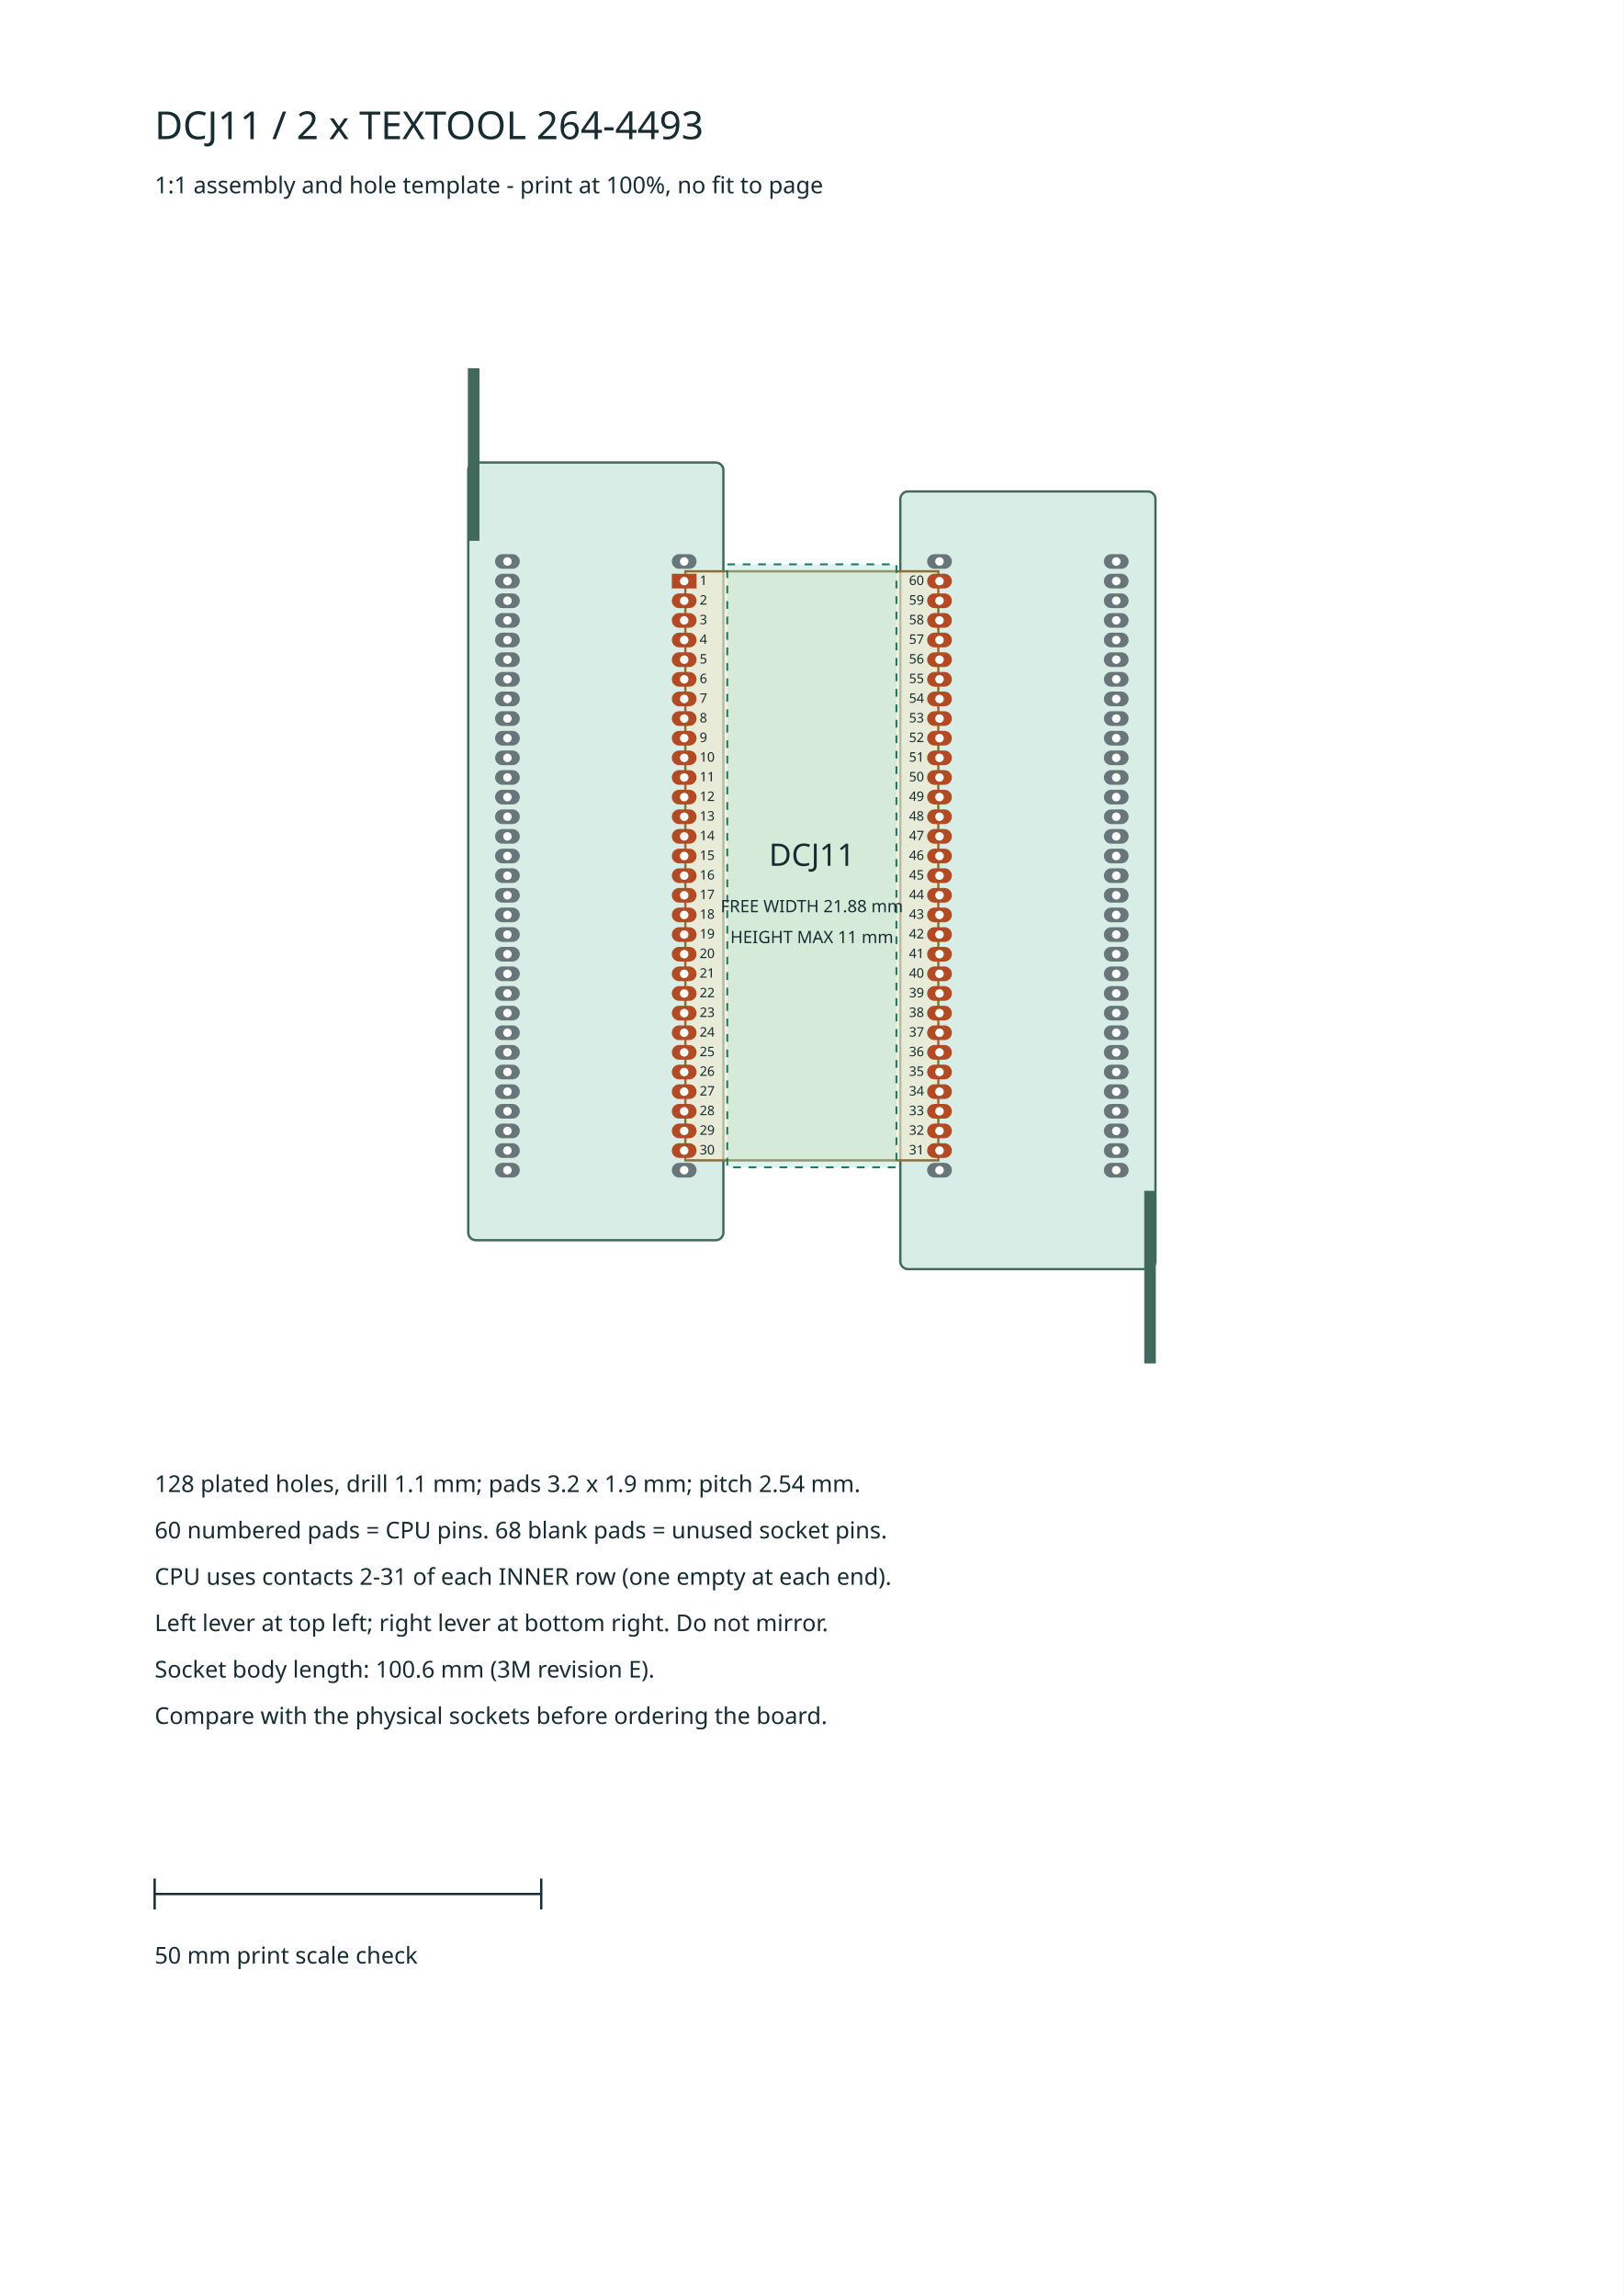
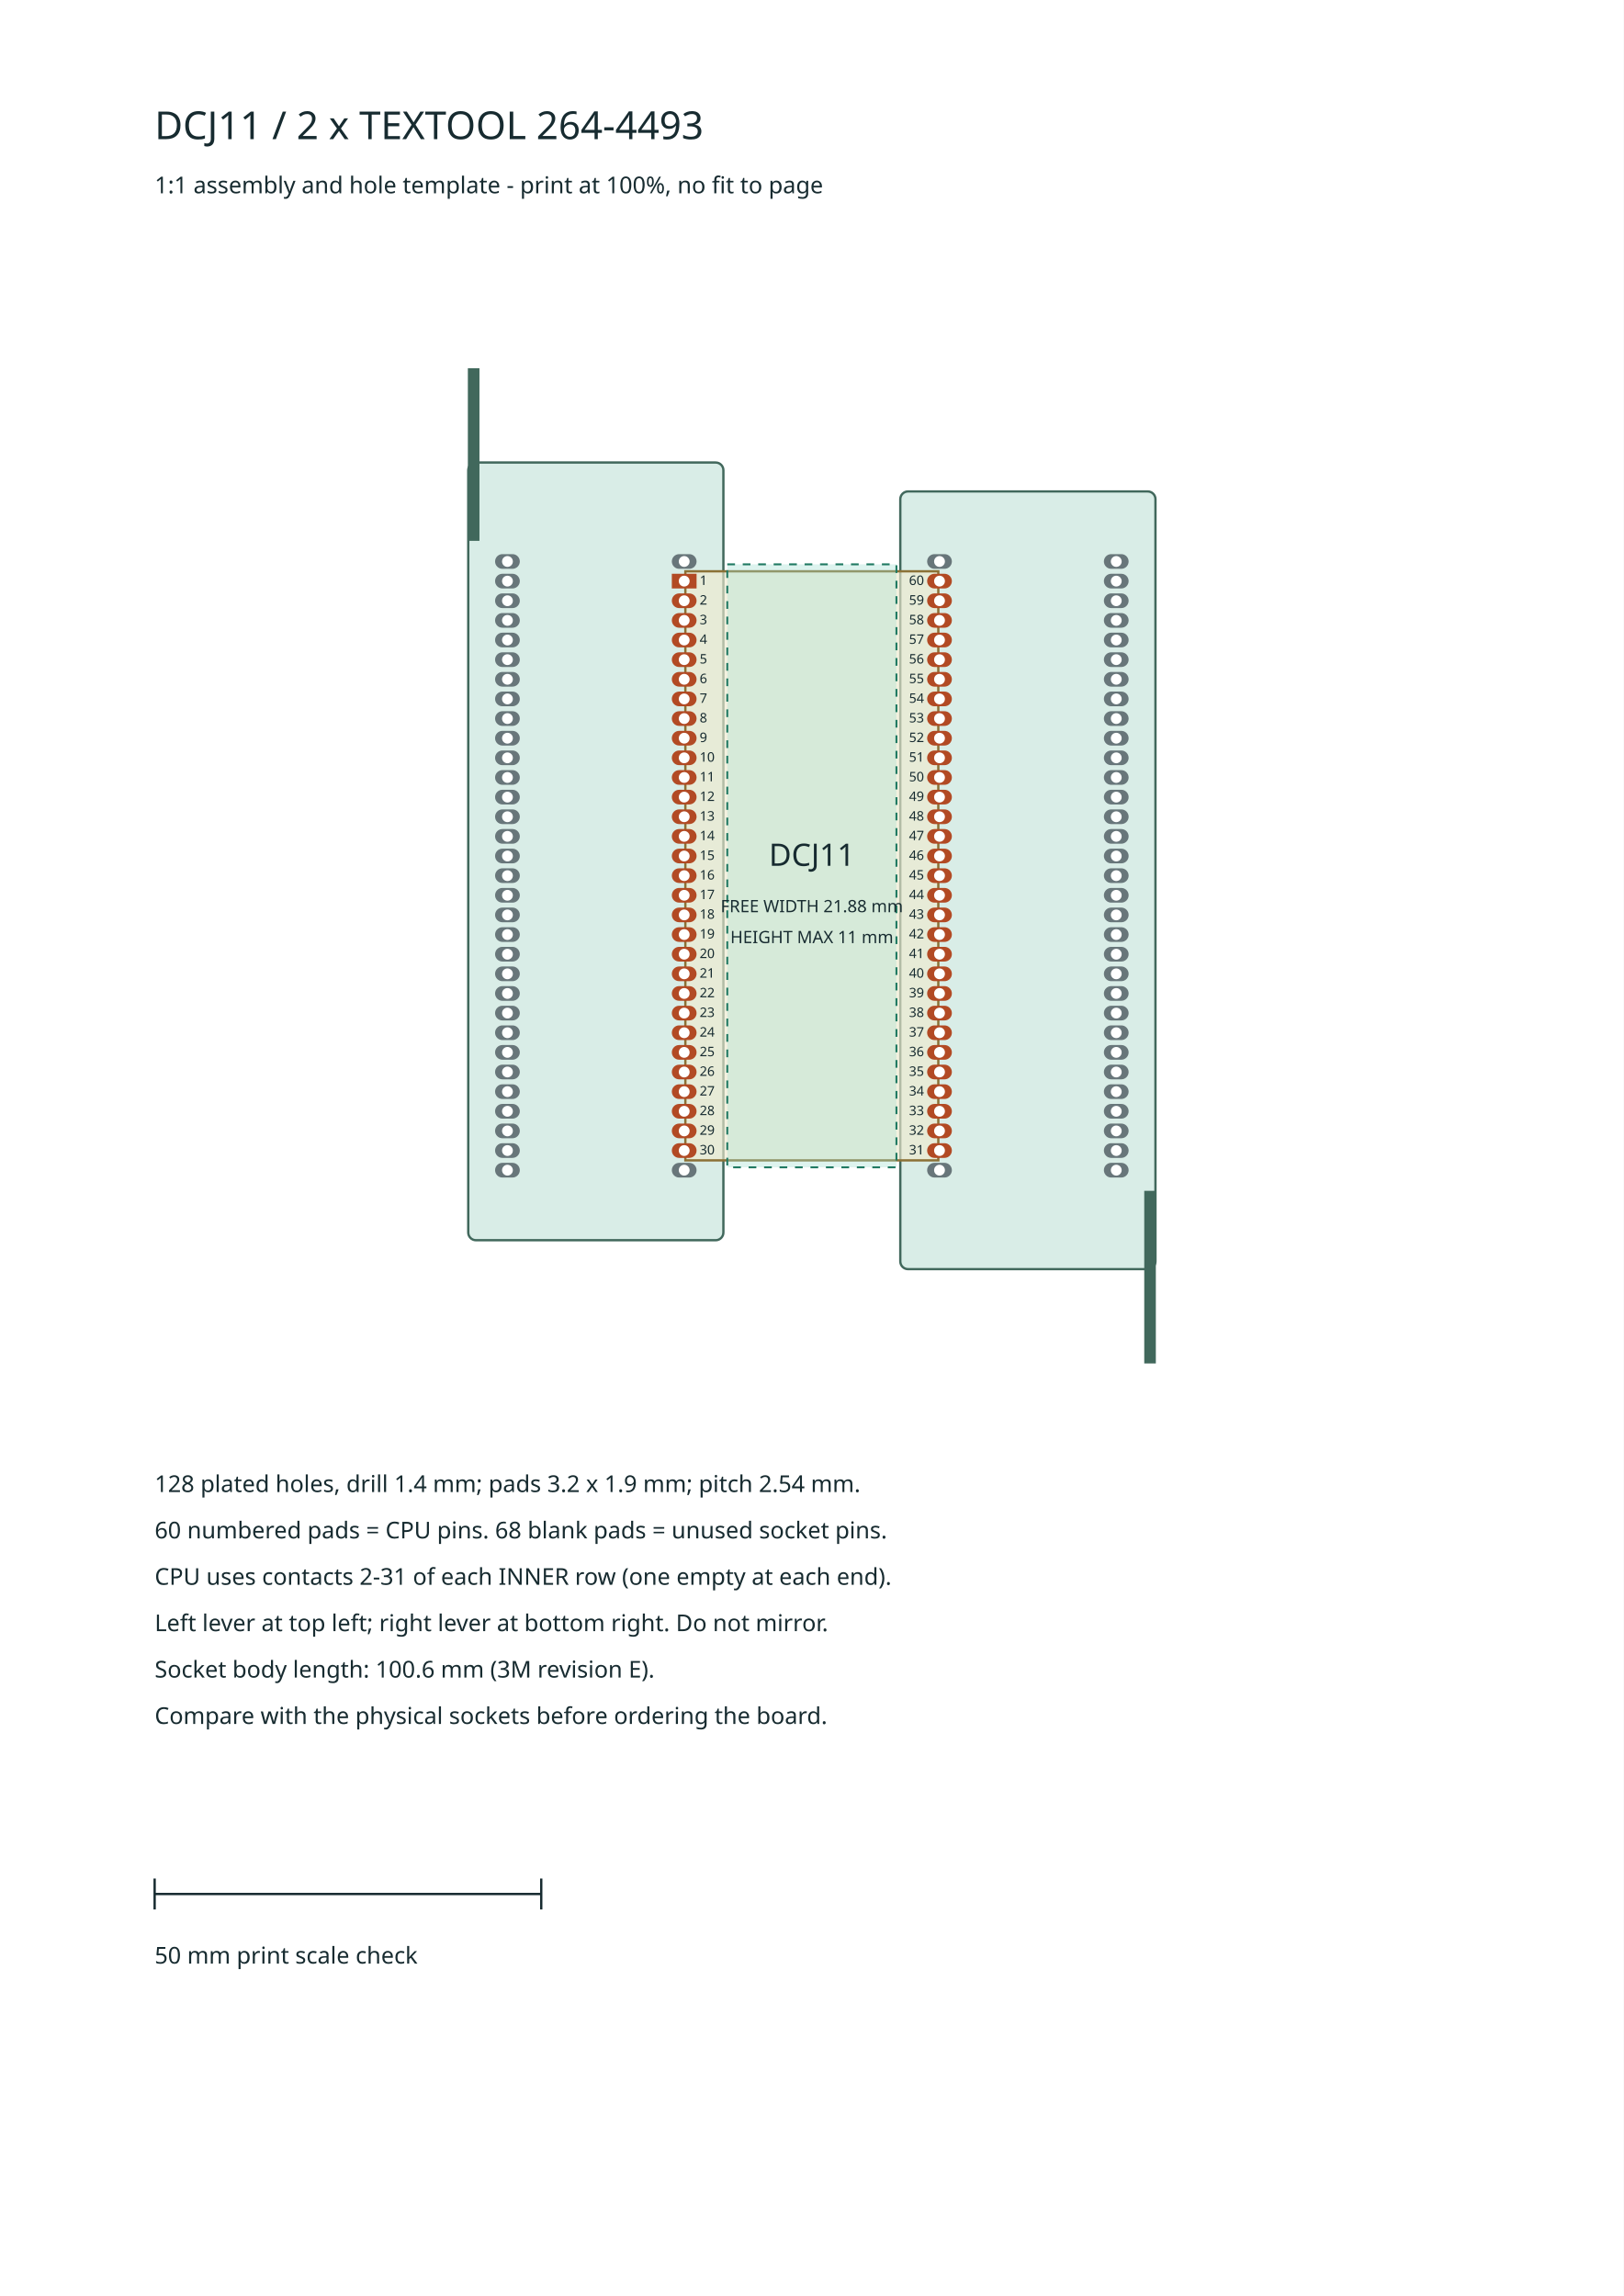
<svg xmlns="http://www.w3.org/2000/svg" width="210mm" height="297mm" viewBox="0 0 210 297">
  <rect width="210" height="297" fill="white" />
  <g font-family="sans-serif" fill="#172b30">
    <text x="20" y="18" font-size="5">DCJ11 / 2 x TEXTOOL 264-4493</text>
    <text x="20" y="25" font-size="3">1:1 assembly and hole template - print at 100%, no fit to page</text>
    <g transform="translate(105 112)">
      <rect x="-44.44" y="-52.17" width="33" height="100.6" rx="1" fill="#d9ede7" stroke="#41685c" stroke-width=".3" />
      <path d="M -43.74 -42.04 V -64.37" stroke="#41685c" stroke-width="1.5" />
      <rect x="11.44" y="-48.43" width="33" height="100.6" rx="1" fill="#d9ede7" stroke="#41685c" stroke-width=".3" />
      <path d="M 43.74 42.04 V 64.37" stroke="#41685c" stroke-width="1.5" />
      <rect x="-16.358" y="-38.1" width="32.715" height="76.2" fill="#eee9ce" fill-opacity=".65" stroke="#8b7136" stroke-width=".3" />
      <rect x="-10.94" y="-39" width="21.88" height="78" fill="#9fdccd" fill-opacity=".35" stroke="#207962" stroke-width=".25" stroke-dasharray="1,1" />
      <rect x="-40.97" y="-40.32" width="3.2" height="1.9" rx="0.95" fill="#68767a" />
-       <circle cx="-39.37" cy="-39.37" r="0.55" fill="white" />
+       <circle cx="-39.37" cy="-39.37" r="0.7" fill="white" />
      <rect x="-40.97" y="-37.78" width="3.2" height="1.9" rx="0.95" fill="#68767a" />
-       <circle cx="-39.37" cy="-36.83" r="0.55" fill="white" />
+       <circle cx="-39.37" cy="-36.83" r="0.7" fill="white" />
      <rect x="-40.97" y="-35.24" width="3.2" height="1.9" rx="0.95" fill="#68767a" />
-       <circle cx="-39.37" cy="-34.29" r="0.55" fill="white" />
+       <circle cx="-39.37" cy="-34.29" r="0.7" fill="white" />
      <rect x="-40.97" y="-32.7" width="3.2" height="1.9" rx="0.95" fill="#68767a" />
-       <circle cx="-39.37" cy="-31.75" r="0.55" fill="white" />
+       <circle cx="-39.37" cy="-31.75" r="0.7" fill="white" />
      <rect x="-40.97" y="-30.16" width="3.2" height="1.9" rx="0.95" fill="#68767a" />
-       <circle cx="-39.37" cy="-29.21" r="0.55" fill="white" />
+       <circle cx="-39.37" cy="-29.21" r="0.7" fill="white" />
      <rect x="-40.97" y="-27.62" width="3.2" height="1.9" rx="0.95" fill="#68767a" />
-       <circle cx="-39.37" cy="-26.67" r="0.55" fill="white" />
+       <circle cx="-39.37" cy="-26.67" r="0.7" fill="white" />
      <rect x="-40.97" y="-25.08" width="3.2" height="1.9" rx="0.95" fill="#68767a" />
-       <circle cx="-39.37" cy="-24.13" r="0.55" fill="white" />
+       <circle cx="-39.37" cy="-24.13" r="0.7" fill="white" />
      <rect x="-40.97" y="-22.54" width="3.2" height="1.9" rx="0.95" fill="#68767a" />
-       <circle cx="-39.37" cy="-21.59" r="0.55" fill="white" />
+       <circle cx="-39.37" cy="-21.59" r="0.7" fill="white" />
      <rect x="-40.97" y="-20" width="3.2" height="1.9" rx="0.95" fill="#68767a" />
-       <circle cx="-39.37" cy="-19.05" r="0.55" fill="white" />
+       <circle cx="-39.37" cy="-19.05" r="0.7" fill="white" />
      <rect x="-40.97" y="-17.46" width="3.2" height="1.9" rx="0.95" fill="#68767a" />
-       <circle cx="-39.37" cy="-16.51" r="0.55" fill="white" />
+       <circle cx="-39.37" cy="-16.51" r="0.7" fill="white" />
      <rect x="-40.97" y="-14.92" width="3.2" height="1.9" rx="0.95" fill="#68767a" />
-       <circle cx="-39.37" cy="-13.97" r="0.55" fill="white" />
+       <circle cx="-39.37" cy="-13.97" r="0.7" fill="white" />
      <rect x="-40.97" y="-12.38" width="3.2" height="1.9" rx="0.95" fill="#68767a" />
-       <circle cx="-39.37" cy="-11.43" r="0.55" fill="white" />
+       <circle cx="-39.37" cy="-11.43" r="0.7" fill="white" />
      <rect x="-40.97" y="-9.84" width="3.2" height="1.9" rx="0.95" fill="#68767a" />
-       <circle cx="-39.37" cy="-8.89" r="0.55" fill="white" />
+       <circle cx="-39.37" cy="-8.89" r="0.7" fill="white" />
      <rect x="-40.97" y="-7.3" width="3.2" height="1.9" rx="0.95" fill="#68767a" />
-       <circle cx="-39.37" cy="-6.35" r="0.55" fill="white" />
+       <circle cx="-39.37" cy="-6.35" r="0.7" fill="white" />
      <rect x="-40.97" y="-4.76" width="3.2" height="1.9" rx="0.95" fill="#68767a" />
-       <circle cx="-39.37" cy="-3.81" r="0.55" fill="white" />
+       <circle cx="-39.37" cy="-3.81" r="0.7" fill="white" />
      <rect x="-40.97" y="-2.22" width="3.2" height="1.9" rx="0.95" fill="#68767a" />
-       <circle cx="-39.37" cy="-1.27" r="0.55" fill="white" />
+       <circle cx="-39.37" cy="-1.27" r="0.7" fill="white" />
      <rect x="-40.97" y="0.32" width="3.2" height="1.9" rx="0.95" fill="#68767a" />
-       <circle cx="-39.37" cy="1.27" r="0.55" fill="white" />
+       <circle cx="-39.37" cy="1.27" r="0.7" fill="white" />
      <rect x="-40.97" y="2.86" width="3.2" height="1.9" rx="0.95" fill="#68767a" />
-       <circle cx="-39.37" cy="3.81" r="0.55" fill="white" />
+       <circle cx="-39.37" cy="3.81" r="0.7" fill="white" />
      <rect x="-40.97" y="5.4" width="3.2" height="1.9" rx="0.95" fill="#68767a" />
-       <circle cx="-39.37" cy="6.35" r="0.55" fill="white" />
+       <circle cx="-39.37" cy="6.35" r="0.7" fill="white" />
      <rect x="-40.97" y="7.94" width="3.2" height="1.9" rx="0.95" fill="#68767a" />
-       <circle cx="-39.37" cy="8.89" r="0.55" fill="white" />
+       <circle cx="-39.37" cy="8.89" r="0.7" fill="white" />
      <rect x="-40.97" y="10.48" width="3.2" height="1.9" rx="0.95" fill="#68767a" />
-       <circle cx="-39.37" cy="11.43" r="0.55" fill="white" />
+       <circle cx="-39.37" cy="11.43" r="0.7" fill="white" />
      <rect x="-40.97" y="13.02" width="3.2" height="1.9" rx="0.95" fill="#68767a" />
-       <circle cx="-39.37" cy="13.97" r="0.55" fill="white" />
+       <circle cx="-39.37" cy="13.97" r="0.7" fill="white" />
      <rect x="-40.97" y="15.56" width="3.2" height="1.9" rx="0.95" fill="#68767a" />
-       <circle cx="-39.37" cy="16.51" r="0.55" fill="white" />
+       <circle cx="-39.37" cy="16.51" r="0.7" fill="white" />
      <rect x="-40.97" y="18.1" width="3.2" height="1.9" rx="0.95" fill="#68767a" />
-       <circle cx="-39.37" cy="19.05" r="0.55" fill="white" />
+       <circle cx="-39.37" cy="19.05" r="0.7" fill="white" />
      <rect x="-40.97" y="20.64" width="3.2" height="1.9" rx="0.95" fill="#68767a" />
-       <circle cx="-39.37" cy="21.59" r="0.55" fill="white" />
+       <circle cx="-39.37" cy="21.59" r="0.7" fill="white" />
      <rect x="-40.97" y="23.18" width="3.2" height="1.9" rx="0.95" fill="#68767a" />
-       <circle cx="-39.37" cy="24.13" r="0.55" fill="white" />
+       <circle cx="-39.37" cy="24.13" r="0.7" fill="white" />
      <rect x="-40.97" y="25.72" width="3.2" height="1.9" rx="0.95" fill="#68767a" />
-       <circle cx="-39.37" cy="26.67" r="0.55" fill="white" />
+       <circle cx="-39.37" cy="26.67" r="0.7" fill="white" />
      <rect x="-40.97" y="28.26" width="3.2" height="1.9" rx="0.95" fill="#68767a" />
-       <circle cx="-39.37" cy="29.21" r="0.55" fill="white" />
+       <circle cx="-39.37" cy="29.21" r="0.7" fill="white" />
      <rect x="-40.97" y="30.8" width="3.2" height="1.9" rx="0.95" fill="#68767a" />
-       <circle cx="-39.37" cy="31.75" r="0.55" fill="white" />
+       <circle cx="-39.37" cy="31.75" r="0.7" fill="white" />
      <rect x="-40.97" y="33.34" width="3.2" height="1.9" rx="0.95" fill="#68767a" />
-       <circle cx="-39.37" cy="34.29" r="0.55" fill="white" />
+       <circle cx="-39.37" cy="34.29" r="0.7" fill="white" />
      <rect x="-40.97" y="35.88" width="3.2" height="1.9" rx="0.95" fill="#68767a" />
-       <circle cx="-39.37" cy="36.83" r="0.55" fill="white" />
+       <circle cx="-39.37" cy="36.83" r="0.7" fill="white" />
      <rect x="-40.97" y="38.42" width="3.2" height="1.9" rx="0.95" fill="#68767a" />
-       <circle cx="-39.37" cy="39.37" r="0.55" fill="white" />
+       <circle cx="-39.37" cy="39.37" r="0.7" fill="white" />
      <rect x="-18.11" y="-40.32" width="3.2" height="1.9" rx="0.95" fill="#68767a" />
-       <circle cx="-16.51" cy="-39.37" r="0.55" fill="white" />
+       <circle cx="-16.51" cy="-39.37" r="0.7" fill="white" />
      <rect x="-18.11" y="-37.78" width="3.2" height="1.9" rx="0" fill="#b24a24" />
-       <circle cx="-16.51" cy="-36.83" r="0.55" fill="white" />
+       <circle cx="-16.51" cy="-36.83" r="0.7" fill="white" />
      <text x="-14.51" y="-36.33" text-anchor="start" font-size="1.7">1</text>
      <rect x="-18.11" y="-35.24" width="3.2" height="1.9" rx="0.95" fill="#b24a24" />
-       <circle cx="-16.51" cy="-34.29" r="0.55" fill="white" />
+       <circle cx="-16.51" cy="-34.29" r="0.7" fill="white" />
      <text x="-14.51" y="-33.79" text-anchor="start" font-size="1.7">2</text>
      <rect x="-18.11" y="-32.7" width="3.2" height="1.9" rx="0.95" fill="#b24a24" />
-       <circle cx="-16.51" cy="-31.75" r="0.55" fill="white" />
+       <circle cx="-16.51" cy="-31.75" r="0.7" fill="white" />
      <text x="-14.51" y="-31.25" text-anchor="start" font-size="1.7">3</text>
      <rect x="-18.11" y="-30.16" width="3.2" height="1.9" rx="0.95" fill="#b24a24" />
-       <circle cx="-16.51" cy="-29.21" r="0.55" fill="white" />
+       <circle cx="-16.51" cy="-29.21" r="0.7" fill="white" />
      <text x="-14.51" y="-28.71" text-anchor="start" font-size="1.7">4</text>
      <rect x="-18.11" y="-27.62" width="3.2" height="1.9" rx="0.95" fill="#b24a24" />
-       <circle cx="-16.51" cy="-26.67" r="0.55" fill="white" />
+       <circle cx="-16.51" cy="-26.67" r="0.7" fill="white" />
      <text x="-14.51" y="-26.17" text-anchor="start" font-size="1.7">5</text>
      <rect x="-18.11" y="-25.08" width="3.2" height="1.9" rx="0.95" fill="#b24a24" />
-       <circle cx="-16.51" cy="-24.13" r="0.55" fill="white" />
+       <circle cx="-16.51" cy="-24.13" r="0.7" fill="white" />
      <text x="-14.51" y="-23.63" text-anchor="start" font-size="1.7">6</text>
      <rect x="-18.11" y="-22.54" width="3.2" height="1.9" rx="0.95" fill="#b24a24" />
-       <circle cx="-16.51" cy="-21.59" r="0.55" fill="white" />
+       <circle cx="-16.51" cy="-21.59" r="0.7" fill="white" />
      <text x="-14.51" y="-21.09" text-anchor="start" font-size="1.7">7</text>
      <rect x="-18.11" y="-20" width="3.2" height="1.9" rx="0.95" fill="#b24a24" />
-       <circle cx="-16.51" cy="-19.05" r="0.55" fill="white" />
+       <circle cx="-16.51" cy="-19.05" r="0.7" fill="white" />
      <text x="-14.51" y="-18.55" text-anchor="start" font-size="1.7">8</text>
      <rect x="-18.11" y="-17.46" width="3.2" height="1.9" rx="0.95" fill="#b24a24" />
-       <circle cx="-16.51" cy="-16.51" r="0.55" fill="white" />
+       <circle cx="-16.51" cy="-16.51" r="0.7" fill="white" />
      <text x="-14.51" y="-16.01" text-anchor="start" font-size="1.7">9</text>
      <rect x="-18.11" y="-14.92" width="3.2" height="1.9" rx="0.95" fill="#b24a24" />
-       <circle cx="-16.51" cy="-13.97" r="0.55" fill="white" />
+       <circle cx="-16.51" cy="-13.97" r="0.7" fill="white" />
      <text x="-14.51" y="-13.47" text-anchor="start" font-size="1.7">10</text>
      <rect x="-18.11" y="-12.38" width="3.2" height="1.9" rx="0.95" fill="#b24a24" />
-       <circle cx="-16.51" cy="-11.43" r="0.55" fill="white" />
+       <circle cx="-16.51" cy="-11.43" r="0.7" fill="white" />
      <text x="-14.51" y="-10.93" text-anchor="start" font-size="1.7">11</text>
      <rect x="-18.11" y="-9.84" width="3.2" height="1.9" rx="0.95" fill="#b24a24" />
-       <circle cx="-16.51" cy="-8.89" r="0.55" fill="white" />
+       <circle cx="-16.51" cy="-8.89" r="0.7" fill="white" />
      <text x="-14.51" y="-8.39" text-anchor="start" font-size="1.7">12</text>
      <rect x="-18.11" y="-7.3" width="3.2" height="1.9" rx="0.95" fill="#b24a24" />
-       <circle cx="-16.51" cy="-6.35" r="0.55" fill="white" />
+       <circle cx="-16.51" cy="-6.35" r="0.7" fill="white" />
      <text x="-14.51" y="-5.85" text-anchor="start" font-size="1.7">13</text>
      <rect x="-18.11" y="-4.76" width="3.2" height="1.9" rx="0.95" fill="#b24a24" />
-       <circle cx="-16.51" cy="-3.81" r="0.55" fill="white" />
+       <circle cx="-16.51" cy="-3.81" r="0.7" fill="white" />
      <text x="-14.51" y="-3.31" text-anchor="start" font-size="1.7">14</text>
      <rect x="-18.11" y="-2.22" width="3.2" height="1.9" rx="0.95" fill="#b24a24" />
-       <circle cx="-16.51" cy="-1.27" r="0.55" fill="white" />
+       <circle cx="-16.51" cy="-1.27" r="0.7" fill="white" />
      <text x="-14.51" y="-0.77" text-anchor="start" font-size="1.7">15</text>
      <rect x="-18.11" y="0.32" width="3.2" height="1.9" rx="0.95" fill="#b24a24" />
-       <circle cx="-16.51" cy="1.27" r="0.55" fill="white" />
+       <circle cx="-16.51" cy="1.27" r="0.7" fill="white" />
      <text x="-14.51" y="1.77" text-anchor="start" font-size="1.7">16</text>
      <rect x="-18.11" y="2.86" width="3.2" height="1.9" rx="0.95" fill="#b24a24" />
-       <circle cx="-16.51" cy="3.81" r="0.55" fill="white" />
+       <circle cx="-16.51" cy="3.81" r="0.7" fill="white" />
      <text x="-14.51" y="4.31" text-anchor="start" font-size="1.7">17</text>
      <rect x="-18.11" y="5.4" width="3.2" height="1.9" rx="0.95" fill="#b24a24" />
-       <circle cx="-16.51" cy="6.35" r="0.55" fill="white" />
+       <circle cx="-16.51" cy="6.35" r="0.7" fill="white" />
      <text x="-14.51" y="6.85" text-anchor="start" font-size="1.7">18</text>
      <rect x="-18.11" y="7.94" width="3.2" height="1.9" rx="0.95" fill="#b24a24" />
-       <circle cx="-16.51" cy="8.89" r="0.55" fill="white" />
+       <circle cx="-16.51" cy="8.89" r="0.7" fill="white" />
      <text x="-14.51" y="9.39" text-anchor="start" font-size="1.7">19</text>
      <rect x="-18.11" y="10.48" width="3.2" height="1.9" rx="0.95" fill="#b24a24" />
-       <circle cx="-16.51" cy="11.43" r="0.55" fill="white" />
+       <circle cx="-16.51" cy="11.43" r="0.7" fill="white" />
      <text x="-14.51" y="11.93" text-anchor="start" font-size="1.7">20</text>
      <rect x="-18.11" y="13.02" width="3.2" height="1.9" rx="0.95" fill="#b24a24" />
-       <circle cx="-16.51" cy="13.97" r="0.55" fill="white" />
+       <circle cx="-16.51" cy="13.97" r="0.7" fill="white" />
      <text x="-14.51" y="14.47" text-anchor="start" font-size="1.7">21</text>
      <rect x="-18.11" y="15.56" width="3.2" height="1.9" rx="0.95" fill="#b24a24" />
-       <circle cx="-16.51" cy="16.51" r="0.55" fill="white" />
+       <circle cx="-16.51" cy="16.51" r="0.7" fill="white" />
      <text x="-14.51" y="17.01" text-anchor="start" font-size="1.7">22</text>
      <rect x="-18.11" y="18.1" width="3.2" height="1.9" rx="0.95" fill="#b24a24" />
-       <circle cx="-16.51" cy="19.05" r="0.55" fill="white" />
+       <circle cx="-16.51" cy="19.05" r="0.7" fill="white" />
      <text x="-14.51" y="19.55" text-anchor="start" font-size="1.7">23</text>
      <rect x="-18.11" y="20.64" width="3.2" height="1.9" rx="0.95" fill="#b24a24" />
-       <circle cx="-16.51" cy="21.59" r="0.55" fill="white" />
+       <circle cx="-16.51" cy="21.59" r="0.7" fill="white" />
      <text x="-14.51" y="22.09" text-anchor="start" font-size="1.7">24</text>
      <rect x="-18.11" y="23.18" width="3.2" height="1.9" rx="0.95" fill="#b24a24" />
-       <circle cx="-16.51" cy="24.13" r="0.55" fill="white" />
+       <circle cx="-16.51" cy="24.13" r="0.7" fill="white" />
      <text x="-14.51" y="24.63" text-anchor="start" font-size="1.7">25</text>
      <rect x="-18.11" y="25.72" width="3.2" height="1.9" rx="0.95" fill="#b24a24" />
-       <circle cx="-16.51" cy="26.67" r="0.55" fill="white" />
+       <circle cx="-16.51" cy="26.67" r="0.7" fill="white" />
      <text x="-14.51" y="27.17" text-anchor="start" font-size="1.7">26</text>
      <rect x="-18.11" y="28.26" width="3.2" height="1.9" rx="0.95" fill="#b24a24" />
-       <circle cx="-16.51" cy="29.21" r="0.55" fill="white" />
+       <circle cx="-16.51" cy="29.21" r="0.7" fill="white" />
      <text x="-14.51" y="29.71" text-anchor="start" font-size="1.7">27</text>
      <rect x="-18.11" y="30.8" width="3.2" height="1.9" rx="0.95" fill="#b24a24" />
-       <circle cx="-16.51" cy="31.75" r="0.55" fill="white" />
+       <circle cx="-16.51" cy="31.75" r="0.7" fill="white" />
      <text x="-14.51" y="32.25" text-anchor="start" font-size="1.7">28</text>
      <rect x="-18.11" y="33.34" width="3.2" height="1.9" rx="0.95" fill="#b24a24" />
-       <circle cx="-16.51" cy="34.29" r="0.55" fill="white" />
+       <circle cx="-16.51" cy="34.29" r="0.7" fill="white" />
      <text x="-14.51" y="34.79" text-anchor="start" font-size="1.7">29</text>
      <rect x="-18.11" y="35.88" width="3.2" height="1.9" rx="0.95" fill="#b24a24" />
-       <circle cx="-16.51" cy="36.83" r="0.55" fill="white" />
+       <circle cx="-16.51" cy="36.83" r="0.7" fill="white" />
      <text x="-14.51" y="37.33" text-anchor="start" font-size="1.7">30</text>
      <rect x="-18.11" y="38.42" width="3.2" height="1.9" rx="0.95" fill="#68767a" />
-       <circle cx="-16.51" cy="39.37" r="0.55" fill="white" />
+       <circle cx="-16.51" cy="39.37" r="0.7" fill="white" />
      <rect x="37.77" y="38.42" width="3.2" height="1.9" rx="0.95" fill="#68767a" />
-       <circle cx="39.37" cy="39.37" r="0.55" fill="white" />
+       <circle cx="39.37" cy="39.37" r="0.7" fill="white" />
      <rect x="37.77" y="35.88" width="3.2" height="1.9" rx="0.95" fill="#68767a" />
-       <circle cx="39.37" cy="36.83" r="0.55" fill="white" />
+       <circle cx="39.37" cy="36.83" r="0.7" fill="white" />
      <rect x="37.77" y="33.34" width="3.2" height="1.9" rx="0.95" fill="#68767a" />
-       <circle cx="39.37" cy="34.29" r="0.55" fill="white" />
+       <circle cx="39.37" cy="34.29" r="0.7" fill="white" />
      <rect x="37.77" y="30.8" width="3.2" height="1.9" rx="0.95" fill="#68767a" />
-       <circle cx="39.37" cy="31.75" r="0.55" fill="white" />
+       <circle cx="39.37" cy="31.75" r="0.7" fill="white" />
      <rect x="37.77" y="28.26" width="3.2" height="1.9" rx="0.95" fill="#68767a" />
-       <circle cx="39.37" cy="29.21" r="0.55" fill="white" />
+       <circle cx="39.37" cy="29.21" r="0.7" fill="white" />
      <rect x="37.77" y="25.72" width="3.2" height="1.9" rx="0.95" fill="#68767a" />
-       <circle cx="39.37" cy="26.67" r="0.55" fill="white" />
+       <circle cx="39.37" cy="26.67" r="0.7" fill="white" />
      <rect x="37.77" y="23.18" width="3.2" height="1.9" rx="0.95" fill="#68767a" />
-       <circle cx="39.37" cy="24.13" r="0.55" fill="white" />
+       <circle cx="39.37" cy="24.13" r="0.7" fill="white" />
      <rect x="37.77" y="20.64" width="3.2" height="1.9" rx="0.95" fill="#68767a" />
-       <circle cx="39.37" cy="21.59" r="0.55" fill="white" />
+       <circle cx="39.37" cy="21.59" r="0.7" fill="white" />
      <rect x="37.77" y="18.1" width="3.2" height="1.9" rx="0.95" fill="#68767a" />
-       <circle cx="39.37" cy="19.05" r="0.55" fill="white" />
+       <circle cx="39.37" cy="19.05" r="0.7" fill="white" />
      <rect x="37.77" y="15.56" width="3.2" height="1.9" rx="0.95" fill="#68767a" />
-       <circle cx="39.37" cy="16.51" r="0.55" fill="white" />
+       <circle cx="39.37" cy="16.51" r="0.7" fill="white" />
      <rect x="37.77" y="13.02" width="3.2" height="1.9" rx="0.95" fill="#68767a" />
-       <circle cx="39.37" cy="13.97" r="0.55" fill="white" />
+       <circle cx="39.37" cy="13.97" r="0.7" fill="white" />
      <rect x="37.77" y="10.48" width="3.2" height="1.9" rx="0.95" fill="#68767a" />
-       <circle cx="39.37" cy="11.43" r="0.55" fill="white" />
+       <circle cx="39.37" cy="11.43" r="0.7" fill="white" />
      <rect x="37.77" y="7.94" width="3.2" height="1.9" rx="0.95" fill="#68767a" />
-       <circle cx="39.37" cy="8.89" r="0.55" fill="white" />
+       <circle cx="39.37" cy="8.89" r="0.7" fill="white" />
      <rect x="37.77" y="5.4" width="3.2" height="1.9" rx="0.95" fill="#68767a" />
-       <circle cx="39.37" cy="6.35" r="0.55" fill="white" />
+       <circle cx="39.37" cy="6.35" r="0.7" fill="white" />
      <rect x="37.77" y="2.86" width="3.2" height="1.9" rx="0.95" fill="#68767a" />
-       <circle cx="39.37" cy="3.81" r="0.55" fill="white" />
+       <circle cx="39.37" cy="3.81" r="0.7" fill="white" />
      <rect x="37.77" y="0.32" width="3.2" height="1.9" rx="0.95" fill="#68767a" />
-       <circle cx="39.37" cy="1.27" r="0.55" fill="white" />
+       <circle cx="39.37" cy="1.27" r="0.7" fill="white" />
      <rect x="37.77" y="-2.22" width="3.2" height="1.9" rx="0.95" fill="#68767a" />
-       <circle cx="39.37" cy="-1.27" r="0.55" fill="white" />
+       <circle cx="39.37" cy="-1.27" r="0.7" fill="white" />
      <rect x="37.77" y="-4.76" width="3.2" height="1.9" rx="0.95" fill="#68767a" />
-       <circle cx="39.37" cy="-3.81" r="0.55" fill="white" />
+       <circle cx="39.37" cy="-3.81" r="0.7" fill="white" />
      <rect x="37.77" y="-7.3" width="3.2" height="1.9" rx="0.95" fill="#68767a" />
-       <circle cx="39.37" cy="-6.35" r="0.55" fill="white" />
+       <circle cx="39.37" cy="-6.35" r="0.7" fill="white" />
      <rect x="37.77" y="-9.84" width="3.2" height="1.9" rx="0.95" fill="#68767a" />
-       <circle cx="39.37" cy="-8.89" r="0.55" fill="white" />
+       <circle cx="39.37" cy="-8.89" r="0.7" fill="white" />
      <rect x="37.77" y="-12.38" width="3.2" height="1.9" rx="0.95" fill="#68767a" />
-       <circle cx="39.37" cy="-11.43" r="0.55" fill="white" />
+       <circle cx="39.37" cy="-11.43" r="0.7" fill="white" />
      <rect x="37.77" y="-14.92" width="3.2" height="1.9" rx="0.95" fill="#68767a" />
-       <circle cx="39.37" cy="-13.97" r="0.55" fill="white" />
+       <circle cx="39.37" cy="-13.97" r="0.7" fill="white" />
      <rect x="37.77" y="-17.46" width="3.2" height="1.9" rx="0.95" fill="#68767a" />
-       <circle cx="39.37" cy="-16.51" r="0.55" fill="white" />
+       <circle cx="39.37" cy="-16.51" r="0.7" fill="white" />
      <rect x="37.77" y="-20" width="3.2" height="1.9" rx="0.95" fill="#68767a" />
-       <circle cx="39.37" cy="-19.05" r="0.55" fill="white" />
+       <circle cx="39.37" cy="-19.05" r="0.7" fill="white" />
      <rect x="37.77" y="-22.54" width="3.2" height="1.9" rx="0.95" fill="#68767a" />
-       <circle cx="39.37" cy="-21.59" r="0.55" fill="white" />
+       <circle cx="39.37" cy="-21.59" r="0.7" fill="white" />
      <rect x="37.77" y="-25.08" width="3.2" height="1.9" rx="0.95" fill="#68767a" />
-       <circle cx="39.37" cy="-24.13" r="0.55" fill="white" />
+       <circle cx="39.37" cy="-24.13" r="0.7" fill="white" />
      <rect x="37.77" y="-27.62" width="3.2" height="1.9" rx="0.95" fill="#68767a" />
-       <circle cx="39.37" cy="-26.67" r="0.55" fill="white" />
+       <circle cx="39.37" cy="-26.67" r="0.7" fill="white" />
      <rect x="37.77" y="-30.16" width="3.2" height="1.9" rx="0.95" fill="#68767a" />
-       <circle cx="39.37" cy="-29.21" r="0.55" fill="white" />
+       <circle cx="39.37" cy="-29.21" r="0.7" fill="white" />
      <rect x="37.77" y="-32.7" width="3.2" height="1.9" rx="0.95" fill="#68767a" />
-       <circle cx="39.37" cy="-31.75" r="0.55" fill="white" />
+       <circle cx="39.37" cy="-31.75" r="0.7" fill="white" />
      <rect x="37.77" y="-35.24" width="3.2" height="1.9" rx="0.95" fill="#68767a" />
-       <circle cx="39.37" cy="-34.29" r="0.55" fill="white" />
+       <circle cx="39.37" cy="-34.29" r="0.7" fill="white" />
      <rect x="37.77" y="-37.78" width="3.2" height="1.9" rx="0.95" fill="#68767a" />
-       <circle cx="39.37" cy="-36.83" r="0.55" fill="white" />
+       <circle cx="39.37" cy="-36.83" r="0.7" fill="white" />
      <rect x="37.77" y="-40.32" width="3.2" height="1.9" rx="0.95" fill="#68767a" />
-       <circle cx="39.37" cy="-39.37" r="0.55" fill="white" />
+       <circle cx="39.37" cy="-39.37" r="0.7" fill="white" />
      <rect x="14.91" y="38.42" width="3.2" height="1.9" rx="0.95" fill="#68767a" />
-       <circle cx="16.51" cy="39.37" r="0.55" fill="white" />
+       <circle cx="16.51" cy="39.37" r="0.7" fill="white" />
      <rect x="14.91" y="35.88" width="3.2" height="1.9" rx="0.95" fill="#b24a24" />
-       <circle cx="16.51" cy="36.83" r="0.55" fill="white" />
+       <circle cx="16.51" cy="36.83" r="0.7" fill="white" />
      <text x="14.51" y="37.33" text-anchor="end" font-size="1.7">31</text>
      <rect x="14.91" y="33.34" width="3.2" height="1.9" rx="0.95" fill="#b24a24" />
-       <circle cx="16.51" cy="34.29" r="0.55" fill="white" />
+       <circle cx="16.51" cy="34.29" r="0.7" fill="white" />
      <text x="14.51" y="34.79" text-anchor="end" font-size="1.7">32</text>
      <rect x="14.91" y="30.8" width="3.2" height="1.9" rx="0.95" fill="#b24a24" />
-       <circle cx="16.51" cy="31.75" r="0.55" fill="white" />
+       <circle cx="16.51" cy="31.75" r="0.7" fill="white" />
      <text x="14.51" y="32.25" text-anchor="end" font-size="1.7">33</text>
      <rect x="14.91" y="28.26" width="3.2" height="1.9" rx="0.95" fill="#b24a24" />
-       <circle cx="16.51" cy="29.21" r="0.55" fill="white" />
+       <circle cx="16.51" cy="29.21" r="0.7" fill="white" />
      <text x="14.51" y="29.71" text-anchor="end" font-size="1.7">34</text>
      <rect x="14.91" y="25.72" width="3.2" height="1.9" rx="0.95" fill="#b24a24" />
-       <circle cx="16.51" cy="26.67" r="0.55" fill="white" />
+       <circle cx="16.51" cy="26.67" r="0.7" fill="white" />
      <text x="14.51" y="27.17" text-anchor="end" font-size="1.7">35</text>
      <rect x="14.91" y="23.18" width="3.2" height="1.9" rx="0.95" fill="#b24a24" />
-       <circle cx="16.51" cy="24.13" r="0.55" fill="white" />
+       <circle cx="16.51" cy="24.13" r="0.7" fill="white" />
      <text x="14.51" y="24.63" text-anchor="end" font-size="1.7">36</text>
      <rect x="14.91" y="20.64" width="3.2" height="1.9" rx="0.95" fill="#b24a24" />
-       <circle cx="16.51" cy="21.59" r="0.55" fill="white" />
+       <circle cx="16.51" cy="21.59" r="0.7" fill="white" />
      <text x="14.51" y="22.09" text-anchor="end" font-size="1.7">37</text>
      <rect x="14.91" y="18.1" width="3.2" height="1.9" rx="0.95" fill="#b24a24" />
-       <circle cx="16.51" cy="19.05" r="0.55" fill="white" />
+       <circle cx="16.51" cy="19.05" r="0.7" fill="white" />
      <text x="14.51" y="19.55" text-anchor="end" font-size="1.7">38</text>
      <rect x="14.91" y="15.56" width="3.2" height="1.9" rx="0.95" fill="#b24a24" />
-       <circle cx="16.51" cy="16.51" r="0.55" fill="white" />
+       <circle cx="16.51" cy="16.51" r="0.7" fill="white" />
      <text x="14.51" y="17.01" text-anchor="end" font-size="1.7">39</text>
      <rect x="14.91" y="13.02" width="3.2" height="1.9" rx="0.95" fill="#b24a24" />
-       <circle cx="16.51" cy="13.97" r="0.55" fill="white" />
+       <circle cx="16.51" cy="13.97" r="0.7" fill="white" />
      <text x="14.51" y="14.47" text-anchor="end" font-size="1.7">40</text>
      <rect x="14.91" y="10.48" width="3.2" height="1.9" rx="0.95" fill="#b24a24" />
-       <circle cx="16.51" cy="11.43" r="0.55" fill="white" />
+       <circle cx="16.51" cy="11.43" r="0.7" fill="white" />
      <text x="14.51" y="11.93" text-anchor="end" font-size="1.7">41</text>
      <rect x="14.91" y="7.94" width="3.2" height="1.9" rx="0.95" fill="#b24a24" />
-       <circle cx="16.51" cy="8.89" r="0.55" fill="white" />
+       <circle cx="16.51" cy="8.89" r="0.7" fill="white" />
      <text x="14.51" y="9.39" text-anchor="end" font-size="1.7">42</text>
      <rect x="14.91" y="5.4" width="3.2" height="1.9" rx="0.95" fill="#b24a24" />
-       <circle cx="16.51" cy="6.35" r="0.55" fill="white" />
+       <circle cx="16.51" cy="6.35" r="0.7" fill="white" />
      <text x="14.51" y="6.85" text-anchor="end" font-size="1.7">43</text>
      <rect x="14.91" y="2.86" width="3.2" height="1.9" rx="0.95" fill="#b24a24" />
-       <circle cx="16.51" cy="3.81" r="0.55" fill="white" />
+       <circle cx="16.51" cy="3.81" r="0.7" fill="white" />
      <text x="14.51" y="4.31" text-anchor="end" font-size="1.7">44</text>
      <rect x="14.91" y="0.32" width="3.2" height="1.9" rx="0.95" fill="#b24a24" />
-       <circle cx="16.51" cy="1.27" r="0.55" fill="white" />
+       <circle cx="16.51" cy="1.27" r="0.7" fill="white" />
      <text x="14.51" y="1.77" text-anchor="end" font-size="1.7">45</text>
      <rect x="14.91" y="-2.22" width="3.2" height="1.9" rx="0.95" fill="#b24a24" />
-       <circle cx="16.51" cy="-1.27" r="0.55" fill="white" />
+       <circle cx="16.51" cy="-1.27" r="0.7" fill="white" />
      <text x="14.51" y="-0.77" text-anchor="end" font-size="1.7">46</text>
      <rect x="14.91" y="-4.76" width="3.2" height="1.9" rx="0.95" fill="#b24a24" />
-       <circle cx="16.51" cy="-3.81" r="0.55" fill="white" />
+       <circle cx="16.51" cy="-3.81" r="0.7" fill="white" />
      <text x="14.51" y="-3.31" text-anchor="end" font-size="1.7">47</text>
      <rect x="14.91" y="-7.3" width="3.2" height="1.9" rx="0.95" fill="#b24a24" />
-       <circle cx="16.51" cy="-6.35" r="0.55" fill="white" />
+       <circle cx="16.51" cy="-6.35" r="0.7" fill="white" />
      <text x="14.51" y="-5.85" text-anchor="end" font-size="1.7">48</text>
      <rect x="14.91" y="-9.84" width="3.2" height="1.9" rx="0.95" fill="#b24a24" />
-       <circle cx="16.51" cy="-8.89" r="0.55" fill="white" />
+       <circle cx="16.51" cy="-8.89" r="0.7" fill="white" />
      <text x="14.51" y="-8.39" text-anchor="end" font-size="1.7">49</text>
      <rect x="14.91" y="-12.38" width="3.2" height="1.9" rx="0.95" fill="#b24a24" />
-       <circle cx="16.51" cy="-11.43" r="0.55" fill="white" />
+       <circle cx="16.51" cy="-11.43" r="0.7" fill="white" />
      <text x="14.51" y="-10.93" text-anchor="end" font-size="1.7">50</text>
      <rect x="14.91" y="-14.92" width="3.2" height="1.9" rx="0.95" fill="#b24a24" />
-       <circle cx="16.51" cy="-13.97" r="0.55" fill="white" />
+       <circle cx="16.51" cy="-13.97" r="0.7" fill="white" />
      <text x="14.51" y="-13.47" text-anchor="end" font-size="1.7">51</text>
      <rect x="14.91" y="-17.46" width="3.2" height="1.9" rx="0.95" fill="#b24a24" />
-       <circle cx="16.51" cy="-16.51" r="0.55" fill="white" />
+       <circle cx="16.51" cy="-16.51" r="0.7" fill="white" />
      <text x="14.51" y="-16.01" text-anchor="end" font-size="1.7">52</text>
      <rect x="14.91" y="-20" width="3.2" height="1.9" rx="0.95" fill="#b24a24" />
-       <circle cx="16.51" cy="-19.05" r="0.55" fill="white" />
+       <circle cx="16.51" cy="-19.05" r="0.7" fill="white" />
      <text x="14.51" y="-18.55" text-anchor="end" font-size="1.7">53</text>
      <rect x="14.91" y="-22.54" width="3.2" height="1.9" rx="0.95" fill="#b24a24" />
-       <circle cx="16.51" cy="-21.59" r="0.55" fill="white" />
+       <circle cx="16.51" cy="-21.59" r="0.7" fill="white" />
      <text x="14.51" y="-21.09" text-anchor="end" font-size="1.7">54</text>
      <rect x="14.91" y="-25.08" width="3.2" height="1.9" rx="0.95" fill="#b24a24" />
-       <circle cx="16.51" cy="-24.13" r="0.55" fill="white" />
+       <circle cx="16.51" cy="-24.13" r="0.7" fill="white" />
      <text x="14.51" y="-23.63" text-anchor="end" font-size="1.7">55</text>
      <rect x="14.91" y="-27.62" width="3.2" height="1.9" rx="0.95" fill="#b24a24" />
-       <circle cx="16.51" cy="-26.67" r="0.55" fill="white" />
+       <circle cx="16.51" cy="-26.67" r="0.7" fill="white" />
      <text x="14.51" y="-26.17" text-anchor="end" font-size="1.7">56</text>
      <rect x="14.91" y="-30.16" width="3.2" height="1.9" rx="0.95" fill="#b24a24" />
-       <circle cx="16.51" cy="-29.21" r="0.55" fill="white" />
+       <circle cx="16.51" cy="-29.21" r="0.7" fill="white" />
      <text x="14.51" y="-28.71" text-anchor="end" font-size="1.7">57</text>
      <rect x="14.91" y="-32.7" width="3.2" height="1.9" rx="0.95" fill="#b24a24" />
-       <circle cx="16.51" cy="-31.75" r="0.55" fill="white" />
+       <circle cx="16.51" cy="-31.75" r="0.7" fill="white" />
      <text x="14.51" y="-31.25" text-anchor="end" font-size="1.7">58</text>
      <rect x="14.91" y="-35.24" width="3.2" height="1.9" rx="0.95" fill="#b24a24" />
-       <circle cx="16.51" cy="-34.29" r="0.55" fill="white" />
+       <circle cx="16.51" cy="-34.29" r="0.7" fill="white" />
      <text x="14.51" y="-33.79" text-anchor="end" font-size="1.7">59</text>
      <rect x="14.91" y="-37.78" width="3.2" height="1.9" rx="0.95" fill="#b24a24" />
-       <circle cx="16.51" cy="-36.83" r="0.55" fill="white" />
+       <circle cx="16.51" cy="-36.83" r="0.7" fill="white" />
      <text x="14.51" y="-36.33" text-anchor="end" font-size="1.7">60</text>
      <rect x="14.91" y="-40.32" width="3.2" height="1.9" rx="0.95" fill="#68767a" />
-       <circle cx="16.51" cy="-39.37" r="0.55" fill="white" />
+       <circle cx="16.51" cy="-39.37" r="0.7" fill="white" />
      <text x="0" y="0" text-anchor="middle" font-size="4">DCJ11</text>
      <text x="0" y="6" text-anchor="middle" font-size="2.2">FREE WIDTH 21.88 mm</text>
      <text x="0" y="10" text-anchor="middle" font-size="2.2">HEIGHT MAX 11 mm</text>
    </g>
-     <text x="20" y="193" font-size="3">128 plated holes, drill 1.1 mm; pads 3.2 x 1.9 mm; pitch 2.54 mm.</text>
+     <text x="20" y="193" font-size="3">128 plated holes, drill 1.4 mm; pads 3.2 x 1.9 mm; pitch 2.54 mm.</text>
    <text x="20" y="199" font-size="3">60 numbered pads = CPU pins. 68 blank pads = unused socket pins.</text>
    <text x="20" y="205" font-size="3">CPU uses contacts 2-31 of each INNER row (one empty at each end).</text>
    <text x="20" y="211" font-size="3">Left lever at top left; right lever at bottom right. Do not mirror.</text>
    <text x="20" y="217" font-size="3">Socket body length: 100.6 mm (3M revision E).</text>
    <text x="20" y="223" font-size="3">Compare with the physical sockets before ordering the board.</text>
    <path d="M 20 247 v -4 M 20 245 h 50 M 70 247 v -4" stroke="#172b30" stroke-width=".3" />
    <text x="20" y="254" font-size="3">50 mm print scale check</text>
  </g>
</svg>
